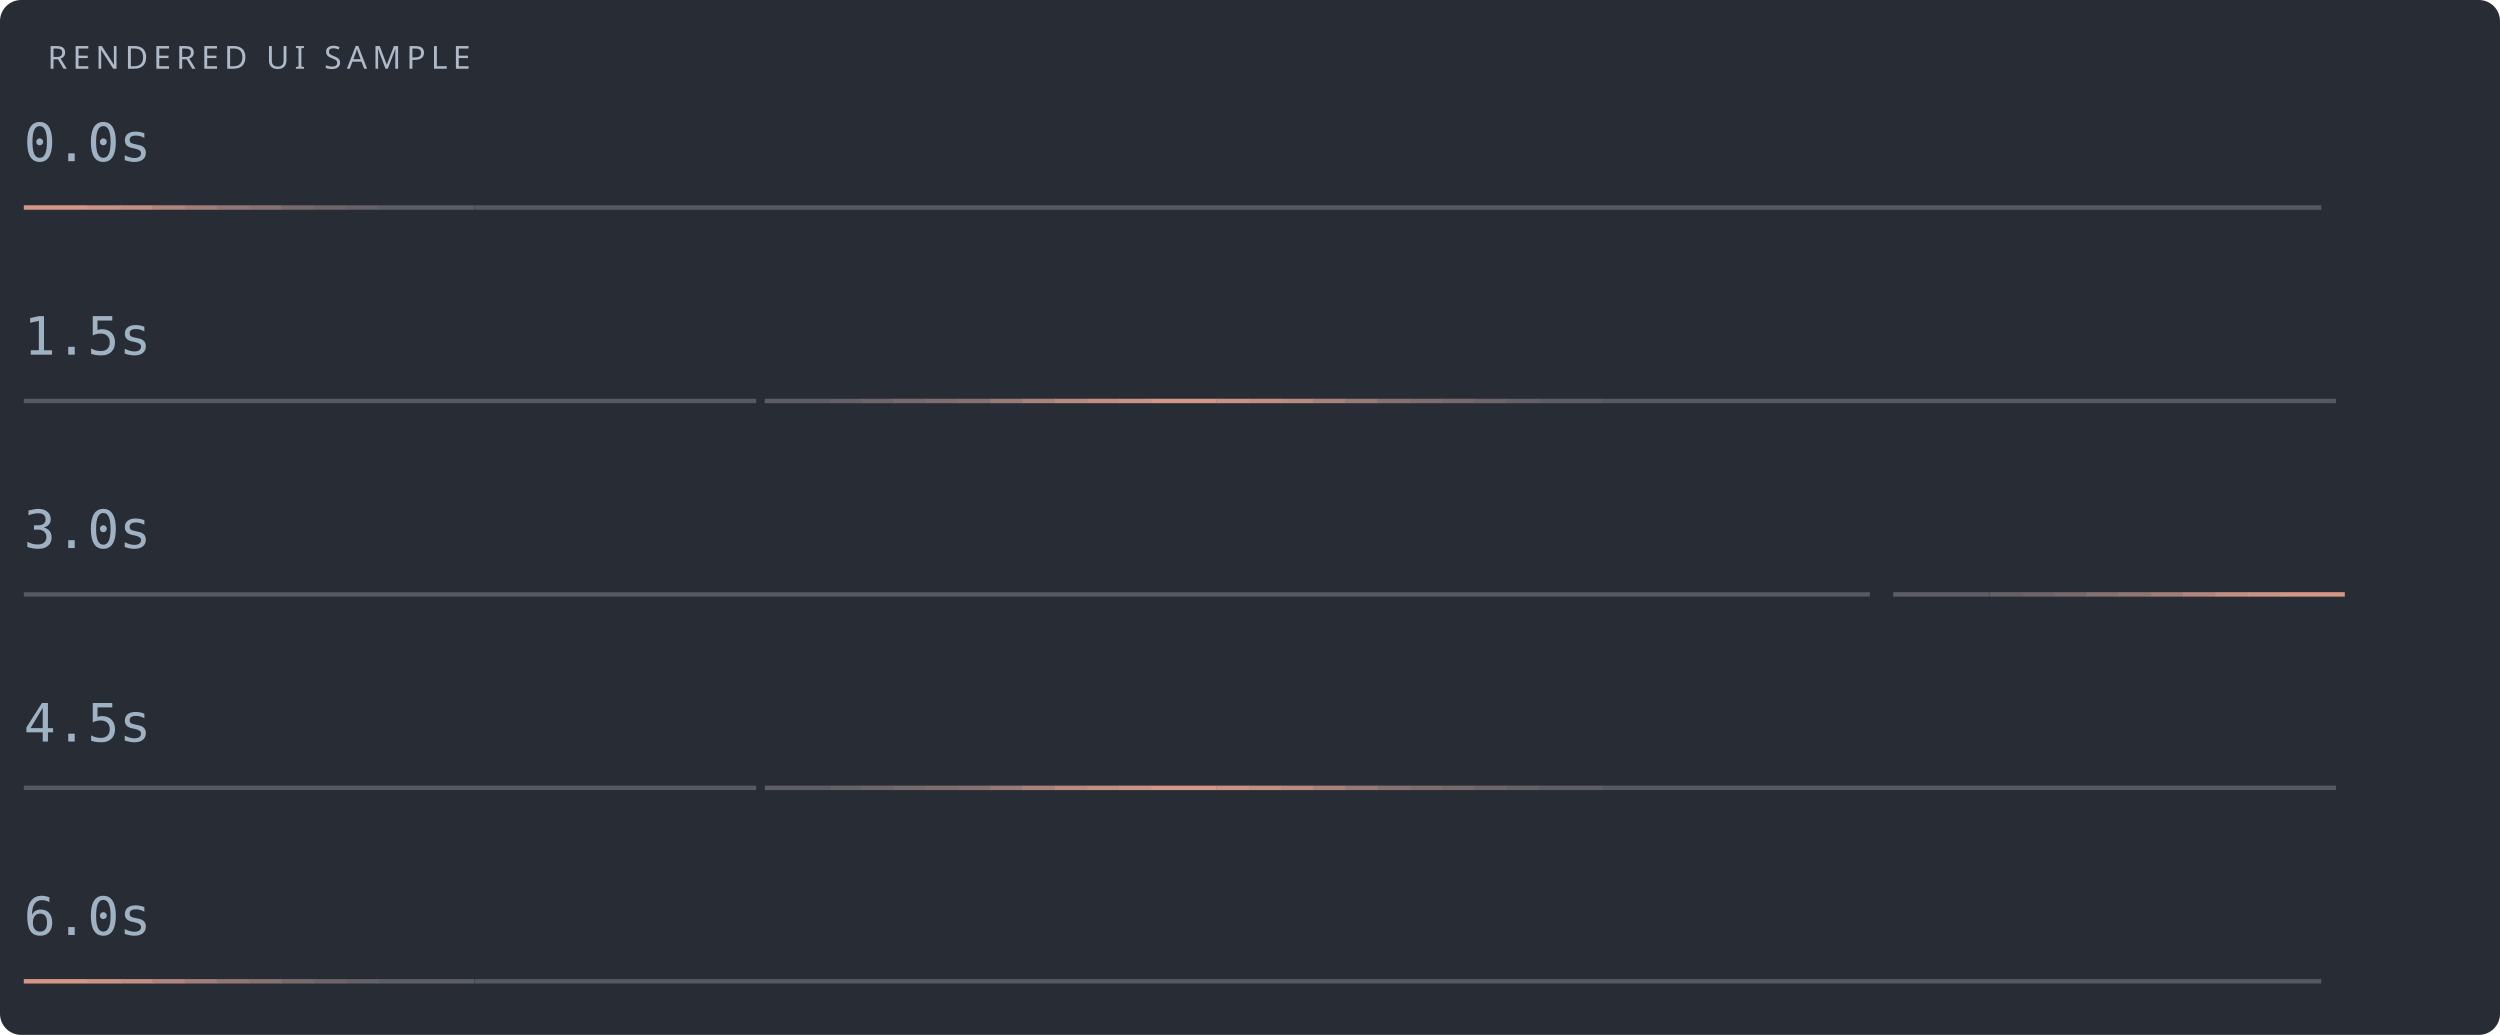
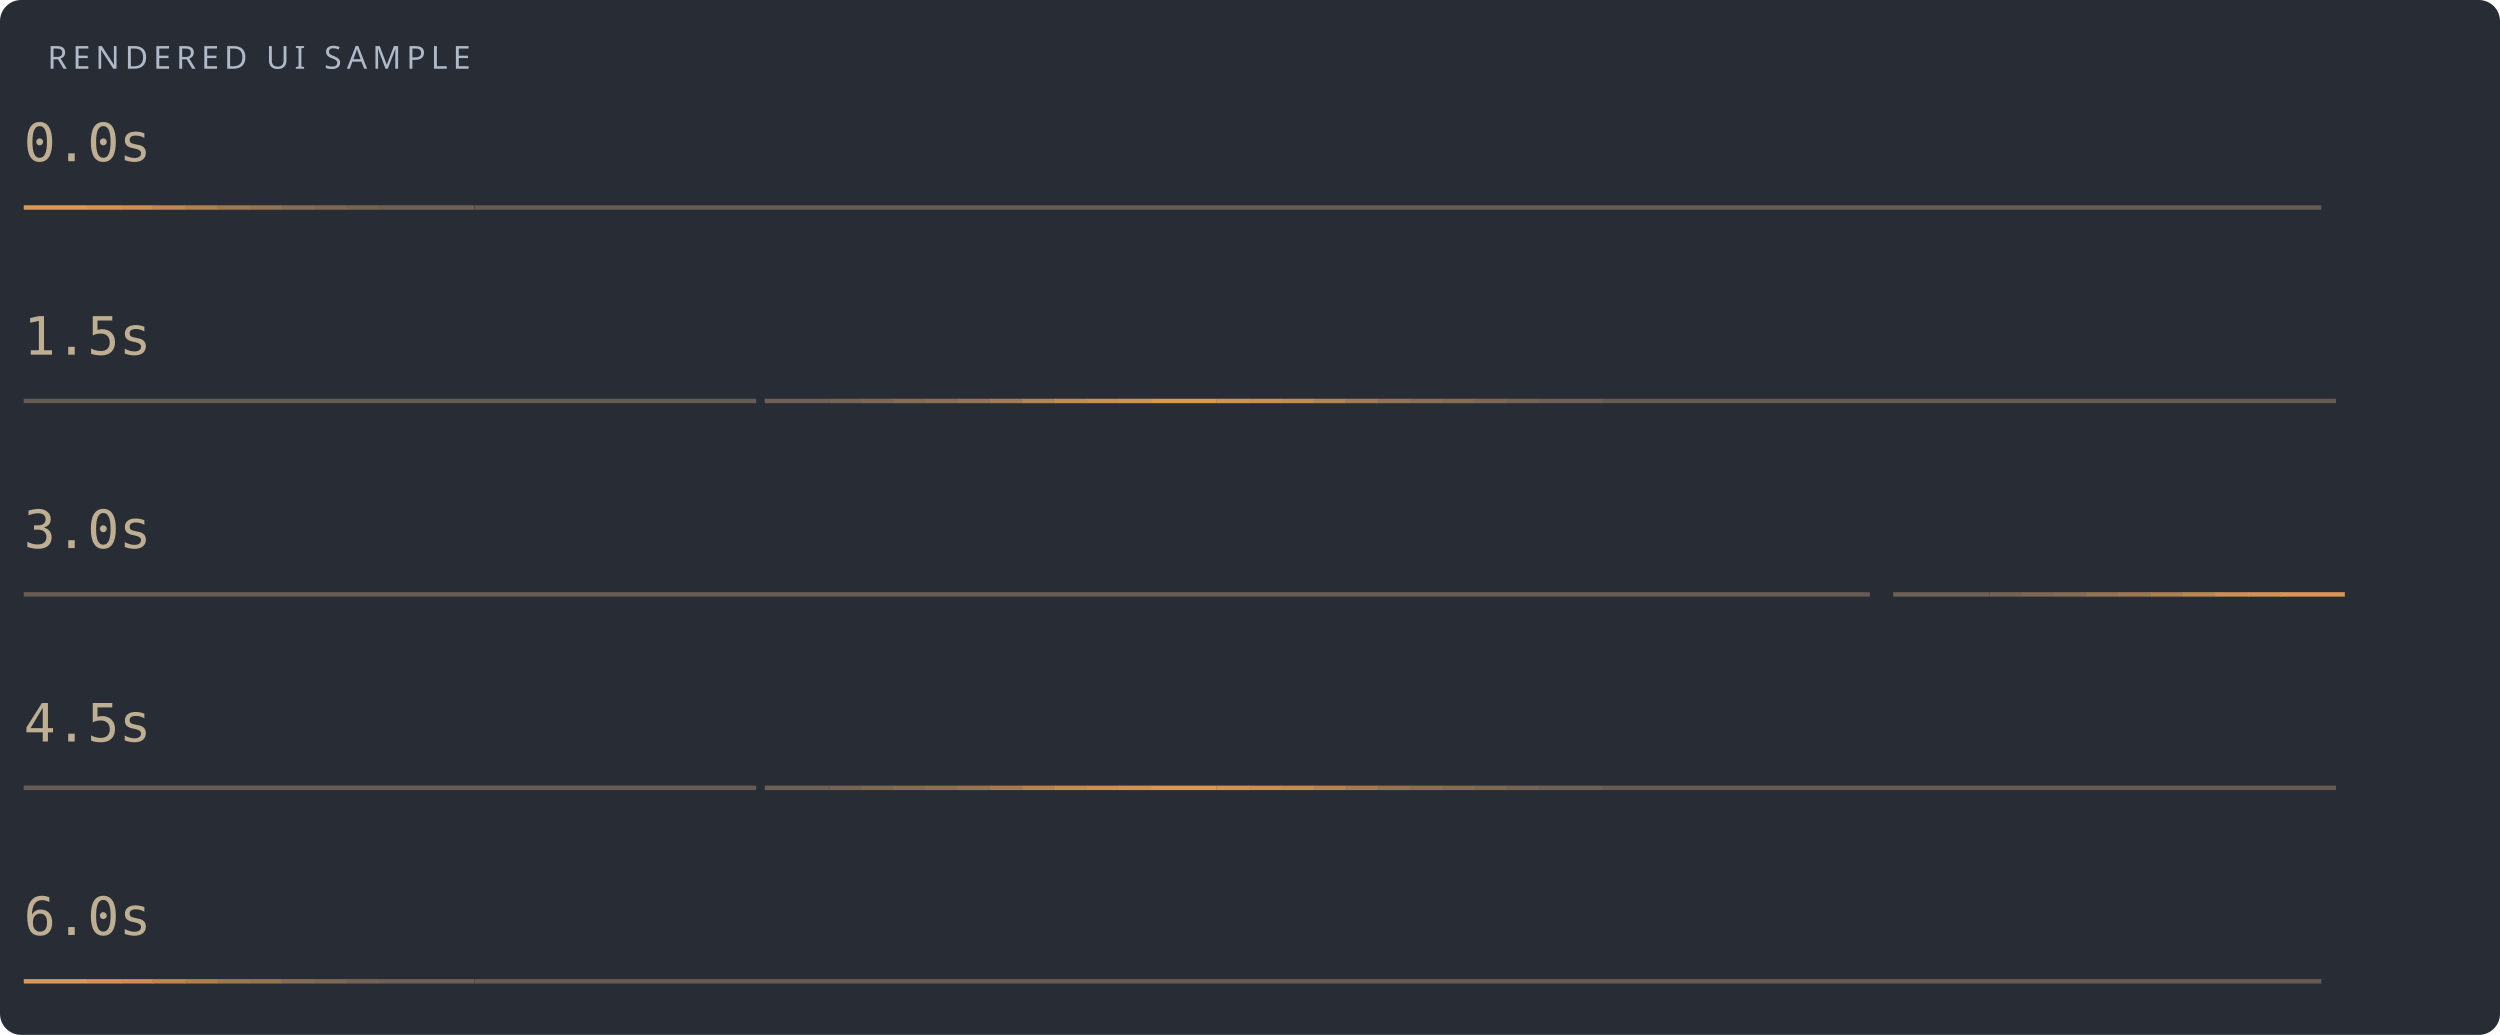
<svg xmlns="http://www.w3.org/2000/svg" viewBox="0 0 946 391.6">
  <style>
.appearance-custom-sweep-matrix {font-family:monospace;font-size:20px;line-height:24.4px}
- .appearance-custom-sweep-r1 { fill: #9fb2c3 }
+ .appearance-custom-sweep-r1 { fill: #beaf93 }
.appearance-custom-sweep-r2 { fill: #abb2bf }
- .appearance-custom-sweep-r3 { fill: #d49788 }
- .appearance-custom-sweep-r4 { fill: #cb9386 }
- .appearance-custom-sweep-r5 { fill: #c38f83 }
- .appearance-custom-sweep-r6 { fill: #b2867e }
- .appearance-custom-sweep-r7 { fill: #a17e79 }
- .appearance-custom-sweep-r8 { fill: #907674 }
- .appearance-custom-sweep-r9 { fill: #877272 }
- .appearance-custom-sweep-r10 { fill: #766a6d }
- .appearance-custom-sweep-r11 { fill: #6e656a }
- .appearance-custom-sweep-r12 { fill: #656168 }
- .appearance-custom-sweep-r13 { fill: #5d5d65 }
- .appearance-custom-sweep-r14 { fill: #545963 }
- .appearance-custom-sweep-r15 { fill: #7f6e6f }
- .appearance-custom-sweep-r16 { fill: #987a77 }
- .appearance-custom-sweep-r17 { fill: #a9827c }
- .appearance-custom-sweep-r18 { fill: #ba8b81 }
+ .appearance-custom-sweep-r3 { fill: #d99854 }
+ .appearance-custom-sweep-r4 { fill: #d19454 }
+ .appearance-custom-sweep-r5 { fill: #ca9054 }
+ .appearance-custom-sweep-r6 { fill: #ba8854 }
+ .appearance-custom-sweep-r7 { fill: #ab8054 }
+ .appearance-custom-sweep-r8 { fill: #9c7854 }
+ .appearance-custom-sweep-r9 { fill: #947454 }
+ .appearance-custom-sweep-r10 { fill: #856c54 }
+ .appearance-custom-sweep-r11 { fill: #7d6854 }
+ .appearance-custom-sweep-r12 { fill: #756454 }
+ .appearance-custom-sweep-r13 { fill: #6e6054 }
+ .appearance-custom-sweep-r14 { fill: #665c54 }
+ .appearance-custom-sweep-r15 { fill: #8c7054 }
+ .appearance-custom-sweep-r16 { fill: #a37c54 }
+ .appearance-custom-sweep-r17 { fill: #b38454 }
+ .appearance-custom-sweep-r18 { fill: #c28c54 }
</style>
  <defs>
    <clipPath id="appearance-custom-sweep-clip-terminal">
      <rect width="926.2" height="340.6" />
    </clipPath>
    <clipPath id="appearance-custom-sweep-line-0">
      <rect x="0" y="1.5" width="927.2" height="24.65" />
    </clipPath>
    <clipPath id="appearance-custom-sweep-line-1">
      <rect x="0" y="25.9" width="927.2" height="24.65" />
    </clipPath>
    <clipPath id="appearance-custom-sweep-line-2">
      <rect x="0" y="50.3" width="927.2" height="24.65" />
    </clipPath>
    <clipPath id="appearance-custom-sweep-line-3">
      <rect x="0" y="74.7" width="927.2" height="24.65" />
    </clipPath>
    <clipPath id="appearance-custom-sweep-line-4">
      <rect x="0" y="99.1" width="927.2" height="24.65" />
    </clipPath>
    <clipPath id="appearance-custom-sweep-line-5">
      <rect x="0" y="123.5" width="927.2" height="24.65" />
    </clipPath>
    <clipPath id="appearance-custom-sweep-line-6">
      <rect x="0" y="147.9" width="927.2" height="24.65" />
    </clipPath>
    <clipPath id="appearance-custom-sweep-line-7">
      <rect x="0" y="172.3" width="927.2" height="24.65" />
    </clipPath>
    <clipPath id="appearance-custom-sweep-line-8">
      <rect x="0" y="196.7" width="927.2" height="24.65" />
    </clipPath>
    <clipPath id="appearance-custom-sweep-line-9">
      <rect x="0" y="221.1" width="927.2" height="24.65" />
    </clipPath>
    <clipPath id="appearance-custom-sweep-line-10">
      <rect x="0" y="245.5" width="927.2" height="24.65" />
    </clipPath>
    <clipPath id="appearance-custom-sweep-line-11">
      <rect x="0" y="269.9" width="927.2" height="24.65" />
    </clipPath>
    <clipPath id="appearance-custom-sweep-line-12">
      <rect x="0" y="294.3" width="927.2" height="24.65" />
    </clipPath>
  </defs>
  <rect width="946" height="391.6" rx="8" fill="#282c34" />
  <text x="18" y="26" fill="#aebac9" font-family="sans-serif" font-size="12" letter-spacing="2">RENDERED UI SAMPLE</text>
  <g transform="translate(9, 41)" clip-path="url(#appearance-custom-sweep-clip-terminal)">
    <g class="appearance-custom-sweep-matrix">
      <text class="appearance-custom-sweep-r1" x="0" y="20" textLength="48.8" clip-path="url(#appearance-custom-sweep-line-0)">0.0s</text>
      <text class="appearance-custom-sweep-r2" x="927.2" y="20" textLength="12.2" clip-path="url(#appearance-custom-sweep-line-0)">
</text>
      <text class="appearance-custom-sweep-r3" x="0" y="44.4" textLength="24.4" clip-path="url(#appearance-custom-sweep-line-1)">──</text>
      <text class="appearance-custom-sweep-r4" x="24.4" y="44.4" textLength="12.2" clip-path="url(#appearance-custom-sweep-line-1)">─</text>
      <text class="appearance-custom-sweep-r5" x="36.6" y="44.4" textLength="12.2" clip-path="url(#appearance-custom-sweep-line-1)">─</text>
      <text class="appearance-custom-sweep-r6" x="48.8" y="44.4" textLength="12.2" clip-path="url(#appearance-custom-sweep-line-1)">─</text>
      <text class="appearance-custom-sweep-r7" x="61" y="44.4" textLength="12.2" clip-path="url(#appearance-custom-sweep-line-1)">─</text>
      <text class="appearance-custom-sweep-r8" x="73.2" y="44.4" textLength="12.2" clip-path="url(#appearance-custom-sweep-line-1)">─</text>
      <text class="appearance-custom-sweep-r9" x="85.4" y="44.4" textLength="12.2" clip-path="url(#appearance-custom-sweep-line-1)">─</text>
      <text class="appearance-custom-sweep-r10" x="97.6" y="44.4" textLength="12.2" clip-path="url(#appearance-custom-sweep-line-1)">─</text>
      <text class="appearance-custom-sweep-r11" x="109.8" y="44.4" textLength="12.2" clip-path="url(#appearance-custom-sweep-line-1)">─</text>
      <text class="appearance-custom-sweep-r12" x="122" y="44.4" textLength="12.2" clip-path="url(#appearance-custom-sweep-line-1)">─</text>
      <text class="appearance-custom-sweep-r13" x="134.2" y="44.4" textLength="36.6" clip-path="url(#appearance-custom-sweep-line-1)">───</text>
      <text class="appearance-custom-sweep-r14" x="170.8" y="44.4" textLength="707.6" clip-path="url(#appearance-custom-sweep-line-1)">──────────────────────────────────────────────────────────</text>
      <text class="appearance-custom-sweep-r2" x="927.2" y="44.4" textLength="12.2" clip-path="url(#appearance-custom-sweep-line-1)">
</text>
      <text class="appearance-custom-sweep-r2" x="927.2" y="68.8" textLength="12.2" clip-path="url(#appearance-custom-sweep-line-2)">
</text>
      <text class="appearance-custom-sweep-r1" x="0" y="93.2" textLength="48.8" clip-path="url(#appearance-custom-sweep-line-3)">1.5s</text>
      <text class="appearance-custom-sweep-r2" x="927.2" y="93.2" textLength="12.2" clip-path="url(#appearance-custom-sweep-line-3)">
</text>
      <text class="appearance-custom-sweep-r14" x="0" y="117.6" textLength="280.6" clip-path="url(#appearance-custom-sweep-line-4)">───────────────────────</text>
      <text class="appearance-custom-sweep-r13" x="280.6" y="117.6" textLength="24.4" clip-path="url(#appearance-custom-sweep-line-4)">──</text>
      <text class="appearance-custom-sweep-r12" x="305" y="117.6" textLength="12.2" clip-path="url(#appearance-custom-sweep-line-4)">─</text>
      <text class="appearance-custom-sweep-r11" x="317.2" y="117.6" textLength="12.2" clip-path="url(#appearance-custom-sweep-line-4)">─</text>
      <text class="appearance-custom-sweep-r10" x="329.4" y="117.6" textLength="12.2" clip-path="url(#appearance-custom-sweep-line-4)">─</text>
      <text class="appearance-custom-sweep-r15" x="341.6" y="117.6" textLength="12.2" clip-path="url(#appearance-custom-sweep-line-4)">─</text>
      <text class="appearance-custom-sweep-r9" x="353.8" y="117.6" textLength="12.2" clip-path="url(#appearance-custom-sweep-line-4)">─</text>
      <text class="appearance-custom-sweep-r16" x="366" y="117.6" textLength="12.2" clip-path="url(#appearance-custom-sweep-line-4)">─</text>
      <text class="appearance-custom-sweep-r17" x="378.2" y="117.6" textLength="12.2" clip-path="url(#appearance-custom-sweep-line-4)">─</text>
      <text class="appearance-custom-sweep-r18" x="390.4" y="117.6" textLength="12.2" clip-path="url(#appearance-custom-sweep-line-4)">─</text>
      <text class="appearance-custom-sweep-r5" x="402.6" y="117.6" textLength="12.2" clip-path="url(#appearance-custom-sweep-line-4)">─</text>
      <text class="appearance-custom-sweep-r4" x="414.8" y="117.6" textLength="12.2" clip-path="url(#appearance-custom-sweep-line-4)">─</text>
      <text class="appearance-custom-sweep-r3" x="427" y="117.6" textLength="24.4" clip-path="url(#appearance-custom-sweep-line-4)">──</text>
      <text class="appearance-custom-sweep-r4" x="451.4" y="117.6" textLength="12.2" clip-path="url(#appearance-custom-sweep-line-4)">─</text>
      <text class="appearance-custom-sweep-r5" x="463.6" y="117.6" textLength="12.2" clip-path="url(#appearance-custom-sweep-line-4)">─</text>
      <text class="appearance-custom-sweep-r18" x="475.8" y="117.6" textLength="12.2" clip-path="url(#appearance-custom-sweep-line-4)">─</text>
      <text class="appearance-custom-sweep-r17" x="488" y="117.6" textLength="12.2" clip-path="url(#appearance-custom-sweep-line-4)">─</text>
      <text class="appearance-custom-sweep-r16" x="500.2" y="117.6" textLength="12.2" clip-path="url(#appearance-custom-sweep-line-4)">─</text>
      <text class="appearance-custom-sweep-r9" x="512.4" y="117.6" textLength="12.2" clip-path="url(#appearance-custom-sweep-line-4)">─</text>
      <text class="appearance-custom-sweep-r15" x="524.6" y="117.6" textLength="12.2" clip-path="url(#appearance-custom-sweep-line-4)">─</text>
      <text class="appearance-custom-sweep-r10" x="536.8" y="117.6" textLength="12.2" clip-path="url(#appearance-custom-sweep-line-4)">─</text>
      <text class="appearance-custom-sweep-r11" x="549" y="117.6" textLength="12.2" clip-path="url(#appearance-custom-sweep-line-4)">─</text>
      <text class="appearance-custom-sweep-r12" x="561.2" y="117.6" textLength="12.2" clip-path="url(#appearance-custom-sweep-line-4)">─</text>
      <text class="appearance-custom-sweep-r13" x="573.4" y="117.6" textLength="24.4" clip-path="url(#appearance-custom-sweep-line-4)">──</text>
      <text class="appearance-custom-sweep-r14" x="597.8" y="117.6" textLength="280.6" clip-path="url(#appearance-custom-sweep-line-4)">───────────────────────</text>
      <text class="appearance-custom-sweep-r2" x="927.2" y="117.6" textLength="12.2" clip-path="url(#appearance-custom-sweep-line-4)">
</text>
      <text class="appearance-custom-sweep-r2" x="927.2" y="142" textLength="12.2" clip-path="url(#appearance-custom-sweep-line-5)">
</text>
      <text class="appearance-custom-sweep-r1" x="0" y="166.4" textLength="48.8" clip-path="url(#appearance-custom-sweep-line-6)">3.0s</text>
      <text class="appearance-custom-sweep-r2" x="927.2" y="166.4" textLength="12.2" clip-path="url(#appearance-custom-sweep-line-6)">
</text>
      <text class="appearance-custom-sweep-r14" x="0" y="190.8" textLength="707.6" clip-path="url(#appearance-custom-sweep-line-7)">──────────────────────────────────────────────────────────</text>
      <text class="appearance-custom-sweep-r13" x="707.6" y="190.8" textLength="36.6" clip-path="url(#appearance-custom-sweep-line-7)">───</text>
      <text class="appearance-custom-sweep-r12" x="744.2" y="190.8" textLength="12.2" clip-path="url(#appearance-custom-sweep-line-7)">─</text>
      <text class="appearance-custom-sweep-r11" x="756.4" y="190.8" textLength="12.2" clip-path="url(#appearance-custom-sweep-line-7)">─</text>
      <text class="appearance-custom-sweep-r10" x="768.6" y="190.8" textLength="12.2" clip-path="url(#appearance-custom-sweep-line-7)">─</text>
      <text class="appearance-custom-sweep-r9" x="780.8" y="190.8" textLength="12.2" clip-path="url(#appearance-custom-sweep-line-7)">─</text>
      <text class="appearance-custom-sweep-r8" x="793" y="190.8" textLength="12.2" clip-path="url(#appearance-custom-sweep-line-7)">─</text>
      <text class="appearance-custom-sweep-r7" x="805.2" y="190.8" textLength="12.2" clip-path="url(#appearance-custom-sweep-line-7)">─</text>
      <text class="appearance-custom-sweep-r6" x="817.4" y="190.8" textLength="12.2" clip-path="url(#appearance-custom-sweep-line-7)">─</text>
      <text class="appearance-custom-sweep-r5" x="829.6" y="190.8" textLength="12.2" clip-path="url(#appearance-custom-sweep-line-7)">─</text>
      <text class="appearance-custom-sweep-r4" x="841.8" y="190.8" textLength="12.2" clip-path="url(#appearance-custom-sweep-line-7)">─</text>
      <text class="appearance-custom-sweep-r3" x="854" y="190.8" textLength="24.4" clip-path="url(#appearance-custom-sweep-line-7)">──</text>
      <text class="appearance-custom-sweep-r2" x="927.2" y="190.8" textLength="12.2" clip-path="url(#appearance-custom-sweep-line-7)">
</text>
      <text class="appearance-custom-sweep-r2" x="927.2" y="215.2" textLength="12.2" clip-path="url(#appearance-custom-sweep-line-8)">
</text>
      <text class="appearance-custom-sweep-r1" x="0" y="239.6" textLength="48.8" clip-path="url(#appearance-custom-sweep-line-9)">4.5s</text>
      <text class="appearance-custom-sweep-r2" x="927.2" y="239.6" textLength="12.2" clip-path="url(#appearance-custom-sweep-line-9)">
</text>
      <text class="appearance-custom-sweep-r14" x="0" y="264" textLength="280.6" clip-path="url(#appearance-custom-sweep-line-10)">───────────────────────</text>
      <text class="appearance-custom-sweep-r13" x="280.6" y="264" textLength="24.4" clip-path="url(#appearance-custom-sweep-line-10)">──</text>
      <text class="appearance-custom-sweep-r12" x="305" y="264" textLength="12.2" clip-path="url(#appearance-custom-sweep-line-10)">─</text>
      <text class="appearance-custom-sweep-r11" x="317.2" y="264" textLength="12.2" clip-path="url(#appearance-custom-sweep-line-10)">─</text>
      <text class="appearance-custom-sweep-r10" x="329.4" y="264" textLength="12.2" clip-path="url(#appearance-custom-sweep-line-10)">─</text>
      <text class="appearance-custom-sweep-r15" x="341.6" y="264" textLength="12.2" clip-path="url(#appearance-custom-sweep-line-10)">─</text>
      <text class="appearance-custom-sweep-r9" x="353.8" y="264" textLength="12.2" clip-path="url(#appearance-custom-sweep-line-10)">─</text>
      <text class="appearance-custom-sweep-r16" x="366" y="264" textLength="12.2" clip-path="url(#appearance-custom-sweep-line-10)">─</text>
      <text class="appearance-custom-sweep-r17" x="378.2" y="264" textLength="12.2" clip-path="url(#appearance-custom-sweep-line-10)">─</text>
      <text class="appearance-custom-sweep-r18" x="390.4" y="264" textLength="12.2" clip-path="url(#appearance-custom-sweep-line-10)">─</text>
      <text class="appearance-custom-sweep-r5" x="402.6" y="264" textLength="12.2" clip-path="url(#appearance-custom-sweep-line-10)">─</text>
      <text class="appearance-custom-sweep-r4" x="414.8" y="264" textLength="12.2" clip-path="url(#appearance-custom-sweep-line-10)">─</text>
      <text class="appearance-custom-sweep-r3" x="427" y="264" textLength="24.4" clip-path="url(#appearance-custom-sweep-line-10)">──</text>
      <text class="appearance-custom-sweep-r4" x="451.4" y="264" textLength="12.2" clip-path="url(#appearance-custom-sweep-line-10)">─</text>
      <text class="appearance-custom-sweep-r5" x="463.6" y="264" textLength="12.2" clip-path="url(#appearance-custom-sweep-line-10)">─</text>
      <text class="appearance-custom-sweep-r18" x="475.8" y="264" textLength="12.2" clip-path="url(#appearance-custom-sweep-line-10)">─</text>
      <text class="appearance-custom-sweep-r17" x="488" y="264" textLength="12.2" clip-path="url(#appearance-custom-sweep-line-10)">─</text>
      <text class="appearance-custom-sweep-r16" x="500.2" y="264" textLength="12.2" clip-path="url(#appearance-custom-sweep-line-10)">─</text>
      <text class="appearance-custom-sweep-r9" x="512.4" y="264" textLength="12.2" clip-path="url(#appearance-custom-sweep-line-10)">─</text>
      <text class="appearance-custom-sweep-r15" x="524.6" y="264" textLength="12.2" clip-path="url(#appearance-custom-sweep-line-10)">─</text>
      <text class="appearance-custom-sweep-r10" x="536.8" y="264" textLength="12.2" clip-path="url(#appearance-custom-sweep-line-10)">─</text>
      <text class="appearance-custom-sweep-r11" x="549" y="264" textLength="12.2" clip-path="url(#appearance-custom-sweep-line-10)">─</text>
      <text class="appearance-custom-sweep-r12" x="561.2" y="264" textLength="12.2" clip-path="url(#appearance-custom-sweep-line-10)">─</text>
      <text class="appearance-custom-sweep-r13" x="573.4" y="264" textLength="24.4" clip-path="url(#appearance-custom-sweep-line-10)">──</text>
      <text class="appearance-custom-sweep-r14" x="597.8" y="264" textLength="280.6" clip-path="url(#appearance-custom-sweep-line-10)">───────────────────────</text>
      <text class="appearance-custom-sweep-r2" x="927.2" y="264" textLength="12.2" clip-path="url(#appearance-custom-sweep-line-10)">
</text>
      <text class="appearance-custom-sweep-r2" x="927.2" y="288.4" textLength="12.2" clip-path="url(#appearance-custom-sweep-line-11)">
</text>
      <text class="appearance-custom-sweep-r1" x="0" y="312.8" textLength="48.8" clip-path="url(#appearance-custom-sweep-line-12)">6.0s</text>
      <text class="appearance-custom-sweep-r2" x="927.2" y="312.8" textLength="12.2" clip-path="url(#appearance-custom-sweep-line-12)">
</text>
      <text class="appearance-custom-sweep-r3" x="0" y="337.2" textLength="24.4" clip-path="url(#appearance-custom-sweep-line-13)">──</text>
      <text class="appearance-custom-sweep-r4" x="24.4" y="337.2" textLength="12.2" clip-path="url(#appearance-custom-sweep-line-13)">─</text>
      <text class="appearance-custom-sweep-r5" x="36.6" y="337.2" textLength="12.2" clip-path="url(#appearance-custom-sweep-line-13)">─</text>
      <text class="appearance-custom-sweep-r6" x="48.8" y="337.2" textLength="12.2" clip-path="url(#appearance-custom-sweep-line-13)">─</text>
      <text class="appearance-custom-sweep-r7" x="61" y="337.2" textLength="12.2" clip-path="url(#appearance-custom-sweep-line-13)">─</text>
      <text class="appearance-custom-sweep-r8" x="73.2" y="337.2" textLength="12.2" clip-path="url(#appearance-custom-sweep-line-13)">─</text>
      <text class="appearance-custom-sweep-r9" x="85.4" y="337.2" textLength="12.2" clip-path="url(#appearance-custom-sweep-line-13)">─</text>
      <text class="appearance-custom-sweep-r10" x="97.6" y="337.2" textLength="12.2" clip-path="url(#appearance-custom-sweep-line-13)">─</text>
      <text class="appearance-custom-sweep-r11" x="109.8" y="337.2" textLength="12.2" clip-path="url(#appearance-custom-sweep-line-13)">─</text>
      <text class="appearance-custom-sweep-r12" x="122" y="337.2" textLength="12.2" clip-path="url(#appearance-custom-sweep-line-13)">─</text>
      <text class="appearance-custom-sweep-r13" x="134.2" y="337.2" textLength="36.6" clip-path="url(#appearance-custom-sweep-line-13)">───</text>
      <text class="appearance-custom-sweep-r14" x="170.8" y="337.2" textLength="707.6" clip-path="url(#appearance-custom-sweep-line-13)">──────────────────────────────────────────────────────────</text>
      <text class="appearance-custom-sweep-r2" x="927.2" y="337.2" textLength="12.2" clip-path="url(#appearance-custom-sweep-line-13)">
</text>
    </g>
  </g>
</svg>
